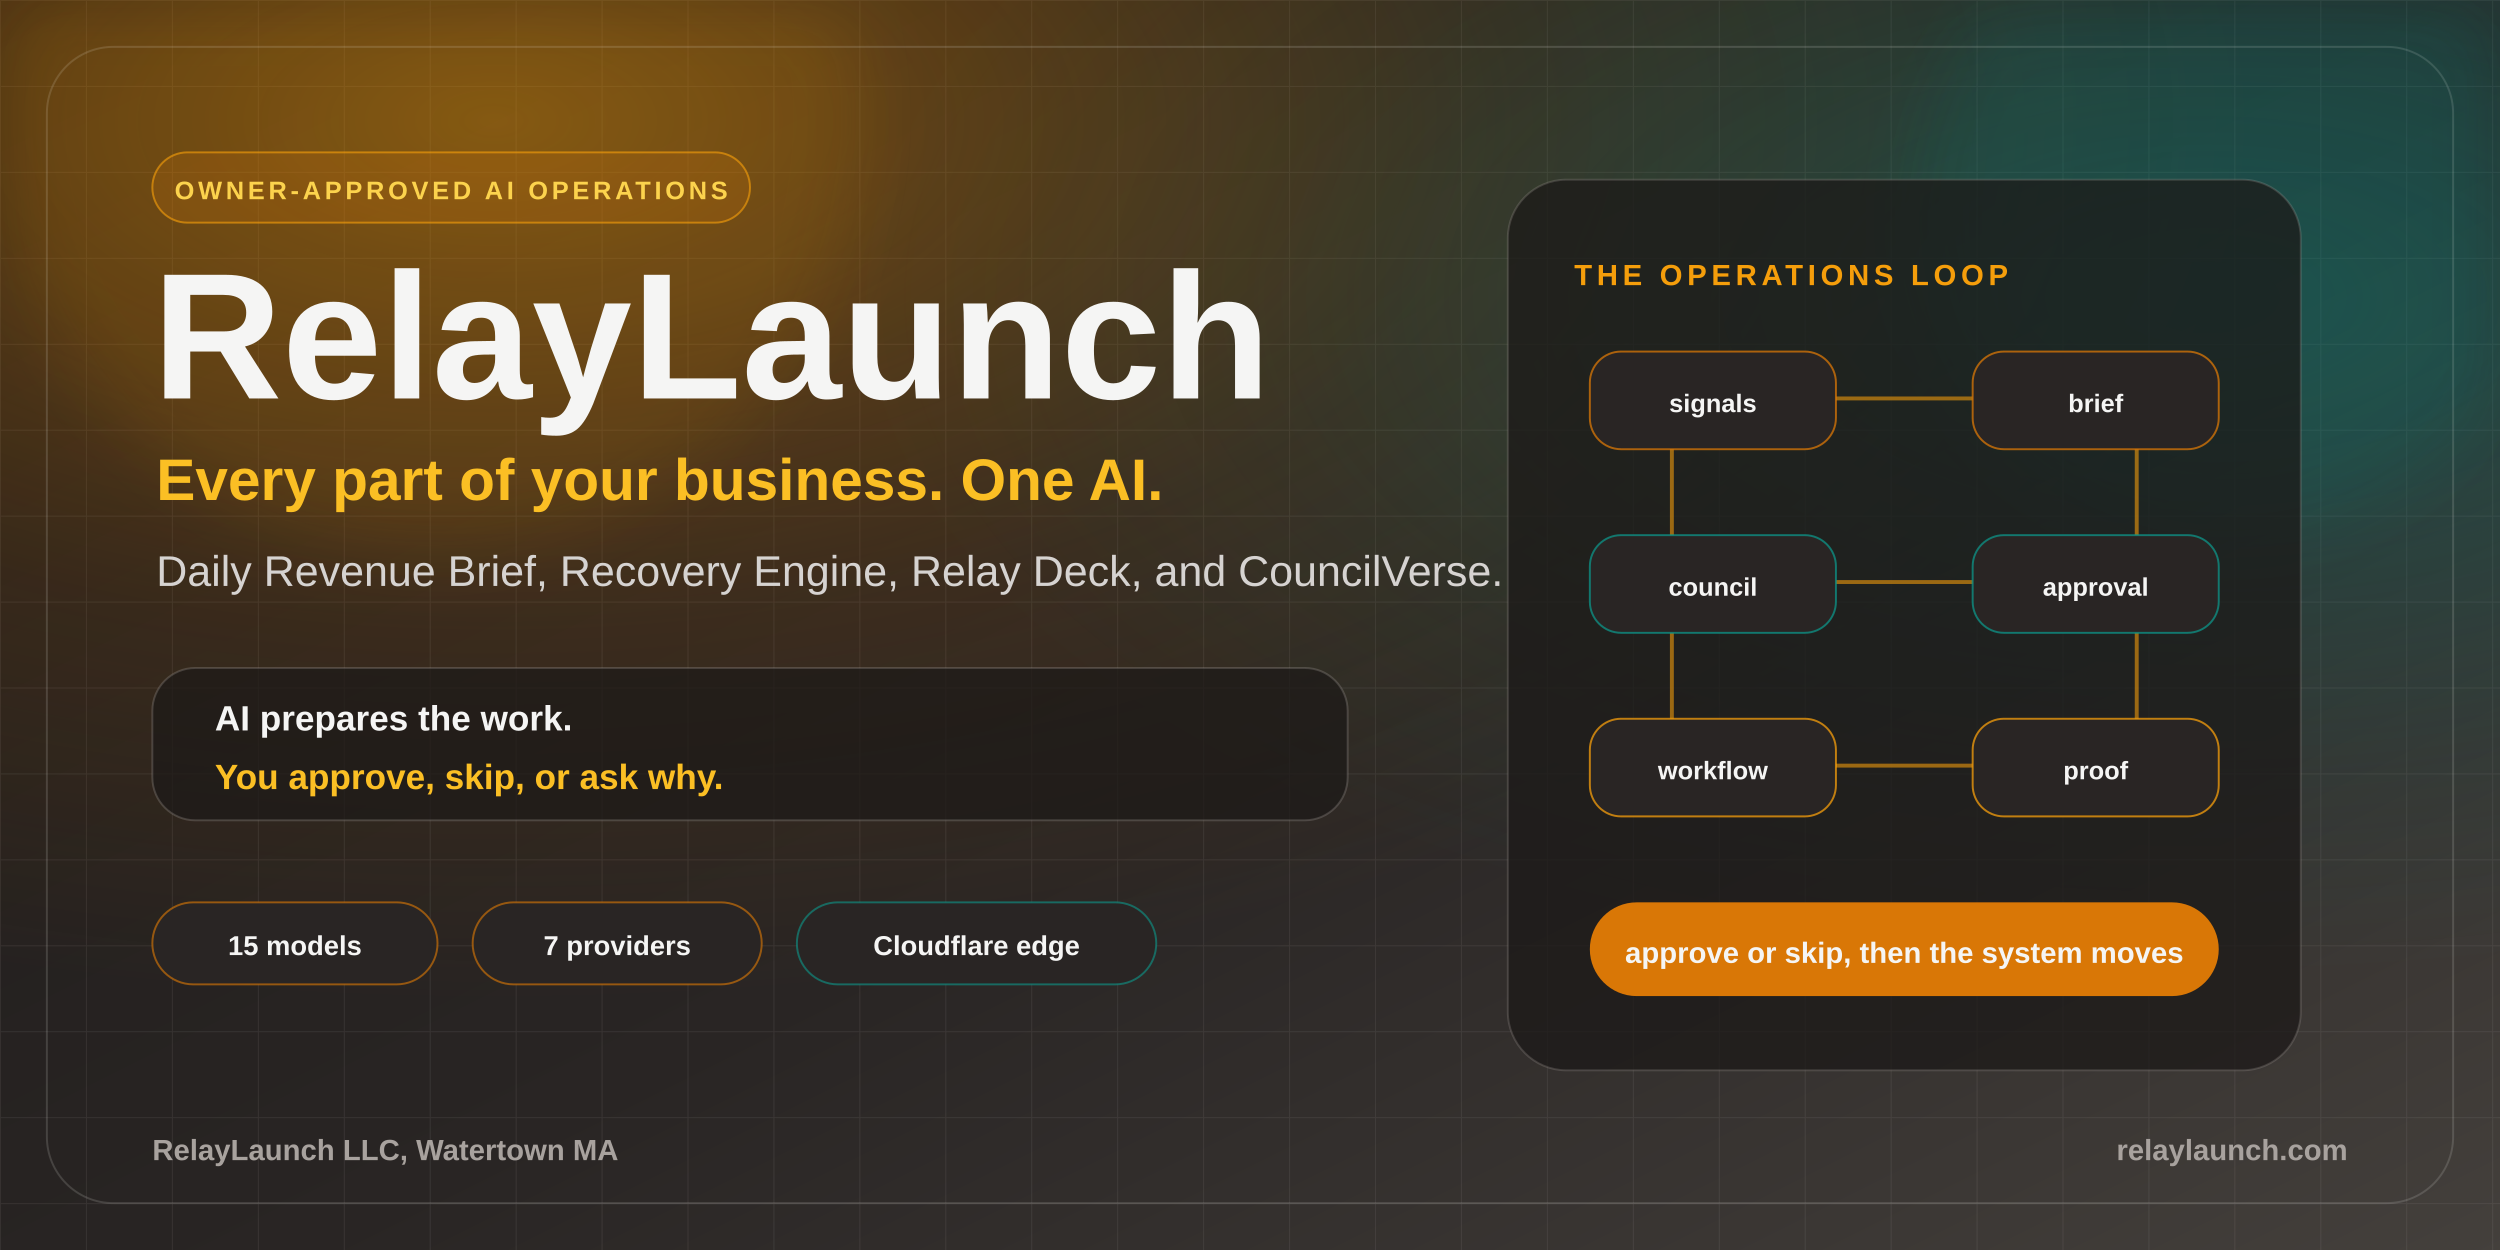
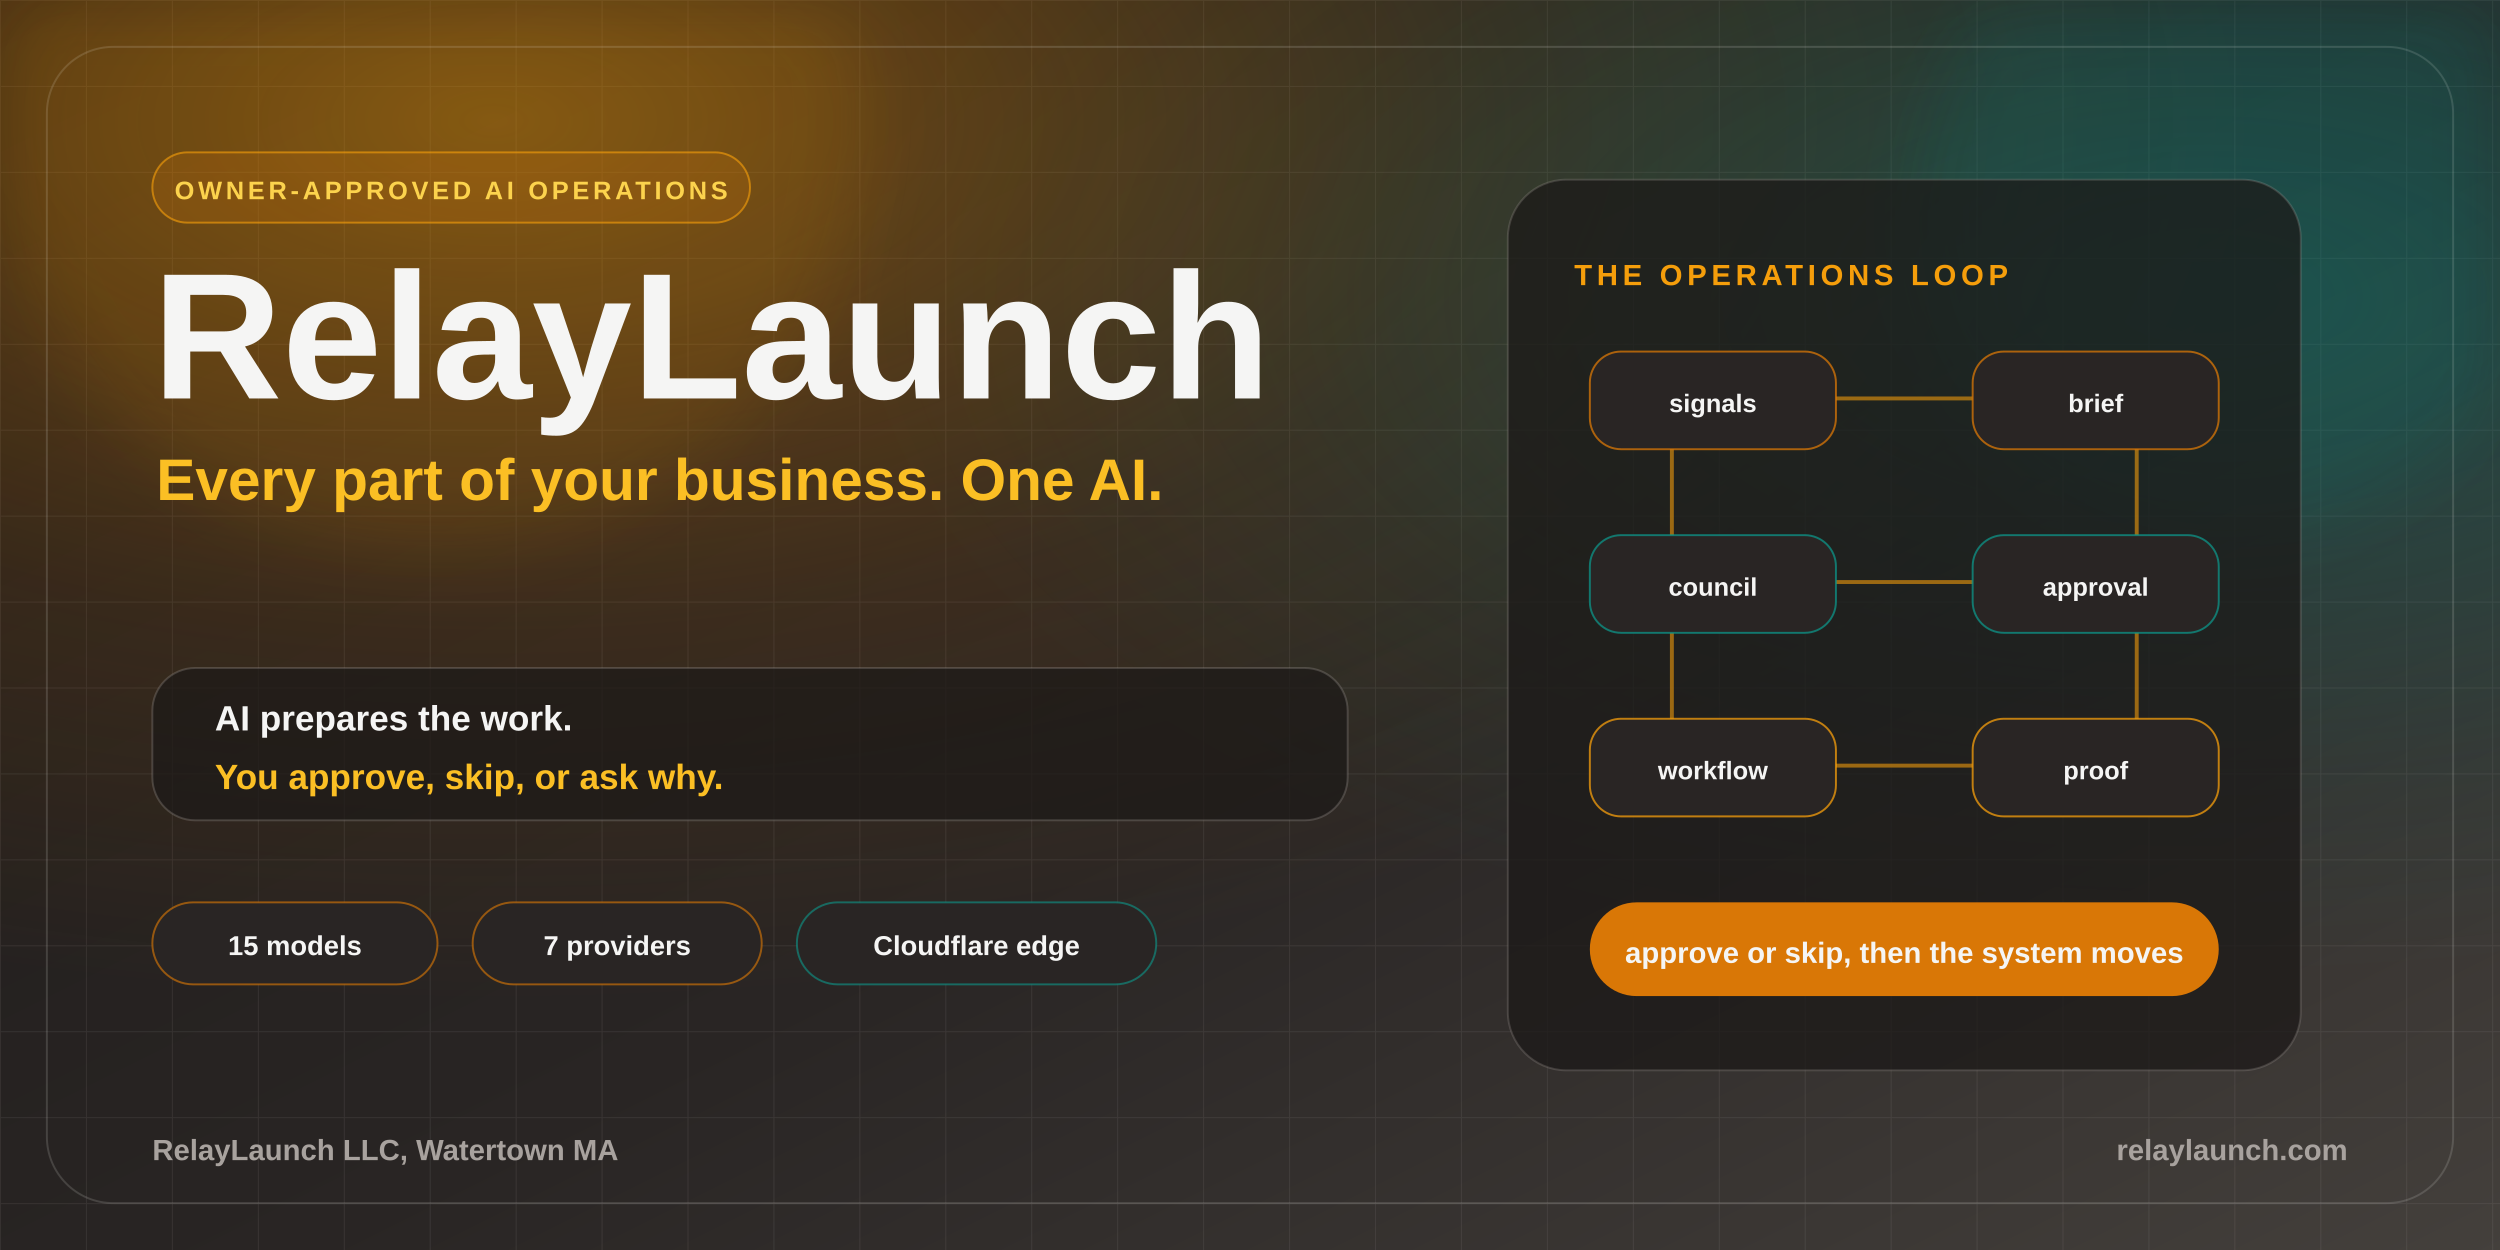
<svg xmlns="http://www.w3.org/2000/svg" width="1280" height="640" viewBox="0 0 1280 640" role="img" aria-labelledby="title desc">
  <defs>
    <linearGradient id="bg" x1="0" y1="0" x2="1" y2="1">
      <stop offset="0%" stop-color="#1C1917" />
      <stop offset="56%" stop-color="#292524" />
      <stop offset="100%" stop-color="#44403C" />
    </linearGradient>
    <radialGradient id="gold" cx="20%" cy="10%" r="70%">
      <stop offset="0%" stop-color="#F59E0B" stop-opacity="0.42" />
      <stop offset="58%" stop-color="#D97706" stop-opacity="0.12" />
      <stop offset="100%" stop-color="#D97706" stop-opacity="0" />
    </radialGradient>
    <radialGradient id="trust" cx="88%" cy="24%" r="54%">
      <stop offset="0%" stop-color="#0D9488" stop-opacity="0.34" />
      <stop offset="70%" stop-color="#0D9488" stop-opacity="0.07" />
      <stop offset="100%" stop-color="#0D9488" stop-opacity="0" />
    </radialGradient>
    <pattern id="grid" width="44" height="44" patternUnits="userSpaceOnUse">
      <path d="M44 0H0V44" fill="none" stroke="#A8A29E" stroke-width="1" stroke-opacity="0.12" />
    </pattern>
    <filter id="blur" x="-20%" y="-20%" width="140%" height="140%">
      <feGaussianBlur stdDeviation="18" />
    </filter>
  </defs>
  <rect width="1280" height="640" fill="url(#bg)" />
  <rect width="1280" height="640" fill="url(#grid)" />
  <rect width="1280" height="640" fill="url(#gold)" />
  <rect width="1280" height="640" fill="url(#trust)" />
  <rect x="24" y="24" width="1232" height="592" rx="34" fill="none" stroke="#D6D3D1" stroke-opacity="0.18" />
  <circle cx="1140" cy="112" r="160" fill="#0D9488" fill-opacity="0.12" filter="url(#blur)" />
  <circle cx="220" cy="60" r="220" fill="#F59E0B" fill-opacity="0.10" filter="url(#blur)" />
  <g font-family="Arial, Helvetica, sans-serif">
    <g transform="translate(78 78)">
      <rect x="0" y="0" width="306" height="36" rx="18" fill="#D97706" fill-opacity="0.17" stroke="#F59E0B" stroke-opacity="0.62" />
      <text x="153" y="24" text-anchor="middle" font-size="13" font-weight="800" letter-spacing="1.9" fill="#FCD34D">OWNER-APPROVED AI OPERATIONS</text>
      <text x="0" y="126" font-size="92" font-weight="800" fill="#F5F5F4">RelayLaunch</text>
      <text x="2" y="178" font-size="30" font-weight="800" fill="#FBBF24">Every part of your business. One AI.</text>
-       <text x="2" y="222" font-size="22" fill="#D6D3D1">Daily Revenue Brief, Recovery Engine, Relay Deck, and CouncilVerse.</text>
      <rect x="0" y="264" width="612" height="78" rx="22" fill="#1C1917" fill-opacity="0.70" stroke="#A8A29E" stroke-opacity="0.28" />
      <text x="32" y="296" font-size="18" font-weight="800" fill="#F5F5F4">AI prepares the work.</text>
      <text x="32" y="326" font-size="18" font-weight="800" fill="#FBBF24">You approve, skip, or ask why.</text>
      <g transform="translate(0 384)">
        <rect x="0" y="0" width="146" height="42" rx="21" fill="#292524" stroke="#D97706" stroke-opacity="0.62" />
        <text x="73" y="27" text-anchor="middle" font-size="14" font-weight="700" fill="#F5F5F4">15 models</text>
        <rect x="164" y="0" width="148" height="42" rx="21" fill="#292524" stroke="#D97706" stroke-opacity="0.62" />
        <text x="238" y="27" text-anchor="middle" font-size="14" font-weight="700" fill="#F5F5F4">7 providers</text>
        <rect x="330" y="0" width="184" height="42" rx="21" fill="#292524" stroke="#0D9488" stroke-opacity="0.62" />
        <text x="422" y="27" text-anchor="middle" font-size="14" font-weight="700" fill="#F5F5F4">Cloudflare edge</text>
      </g>
    </g>
    <g transform="translate(772 92)">
      <rect x="0" y="0" width="406" height="456" rx="30" fill="#1C1917" fill-opacity="0.74" stroke="#A8A29E" stroke-opacity="0.25" />
      <text x="34" y="54" font-size="15" font-weight="800" letter-spacing="2.4" fill="#F59E0B">THE OPERATIONS LOOP</text>
      <g fill="none" stroke="#F59E0B" stroke-opacity="0.58" stroke-width="2">
        <path d="M84 112 H322" />
        <path d="M84 206 H322" />
        <path d="M84 300 H322" />
        <path d="M84 112 V300" />
        <path d="M322 112 V300" />
      </g>
      <g>
        <rect x="42" y="88" width="126" height="50" rx="16" fill="#292524" stroke="#D97706" stroke-opacity="0.75" />
        <text x="105" y="119" text-anchor="middle" font-size="13" font-weight="800" fill="#F5F5F4">signals</text>
        <rect x="238" y="88" width="126" height="50" rx="16" fill="#292524" stroke="#D97706" stroke-opacity="0.75" />
        <text x="301" y="119" text-anchor="middle" font-size="13" font-weight="800" fill="#F5F5F4">brief</text>
        <rect x="42" y="182" width="126" height="50" rx="16" fill="#292524" stroke="#0D9488" stroke-opacity="0.75" />
        <text x="105" y="213" text-anchor="middle" font-size="13" font-weight="800" fill="#F5F5F4">council</text>
        <rect x="238" y="182" width="126" height="50" rx="16" fill="#292524" stroke="#0D9488" stroke-opacity="0.75" />
        <text x="301" y="213" text-anchor="middle" font-size="13" font-weight="800" fill="#F5F5F4">approval</text>
        <rect x="42" y="276" width="126" height="50" rx="16" fill="#292524" stroke="#F59E0B" stroke-opacity="0.75" />
        <text x="105" y="307" text-anchor="middle" font-size="13" font-weight="800" fill="#F5F5F4">workflow</text>
        <rect x="238" y="276" width="126" height="50" rx="16" fill="#292524" stroke="#F59E0B" stroke-opacity="0.75" />
        <text x="301" y="307" text-anchor="middle" font-size="13" font-weight="800" fill="#F5F5F4">proof</text>
      </g>
      <rect x="42" y="370" width="322" height="48" rx="24" fill="#D97706" />
      <text x="203" y="401" text-anchor="middle" font-size="15" font-weight="800" fill="#F5F5F4">approve or skip, then the system moves</text>
    </g>
    <text x="78" y="594" font-size="15" font-weight="700" fill="#A8A29E">RelayLaunch LLC, Watertown MA</text>
    <text x="1202" y="594" text-anchor="end" font-size="15" font-weight="700" fill="#A8A29E">relaylaunch.com</text>
  </g>
</svg>
